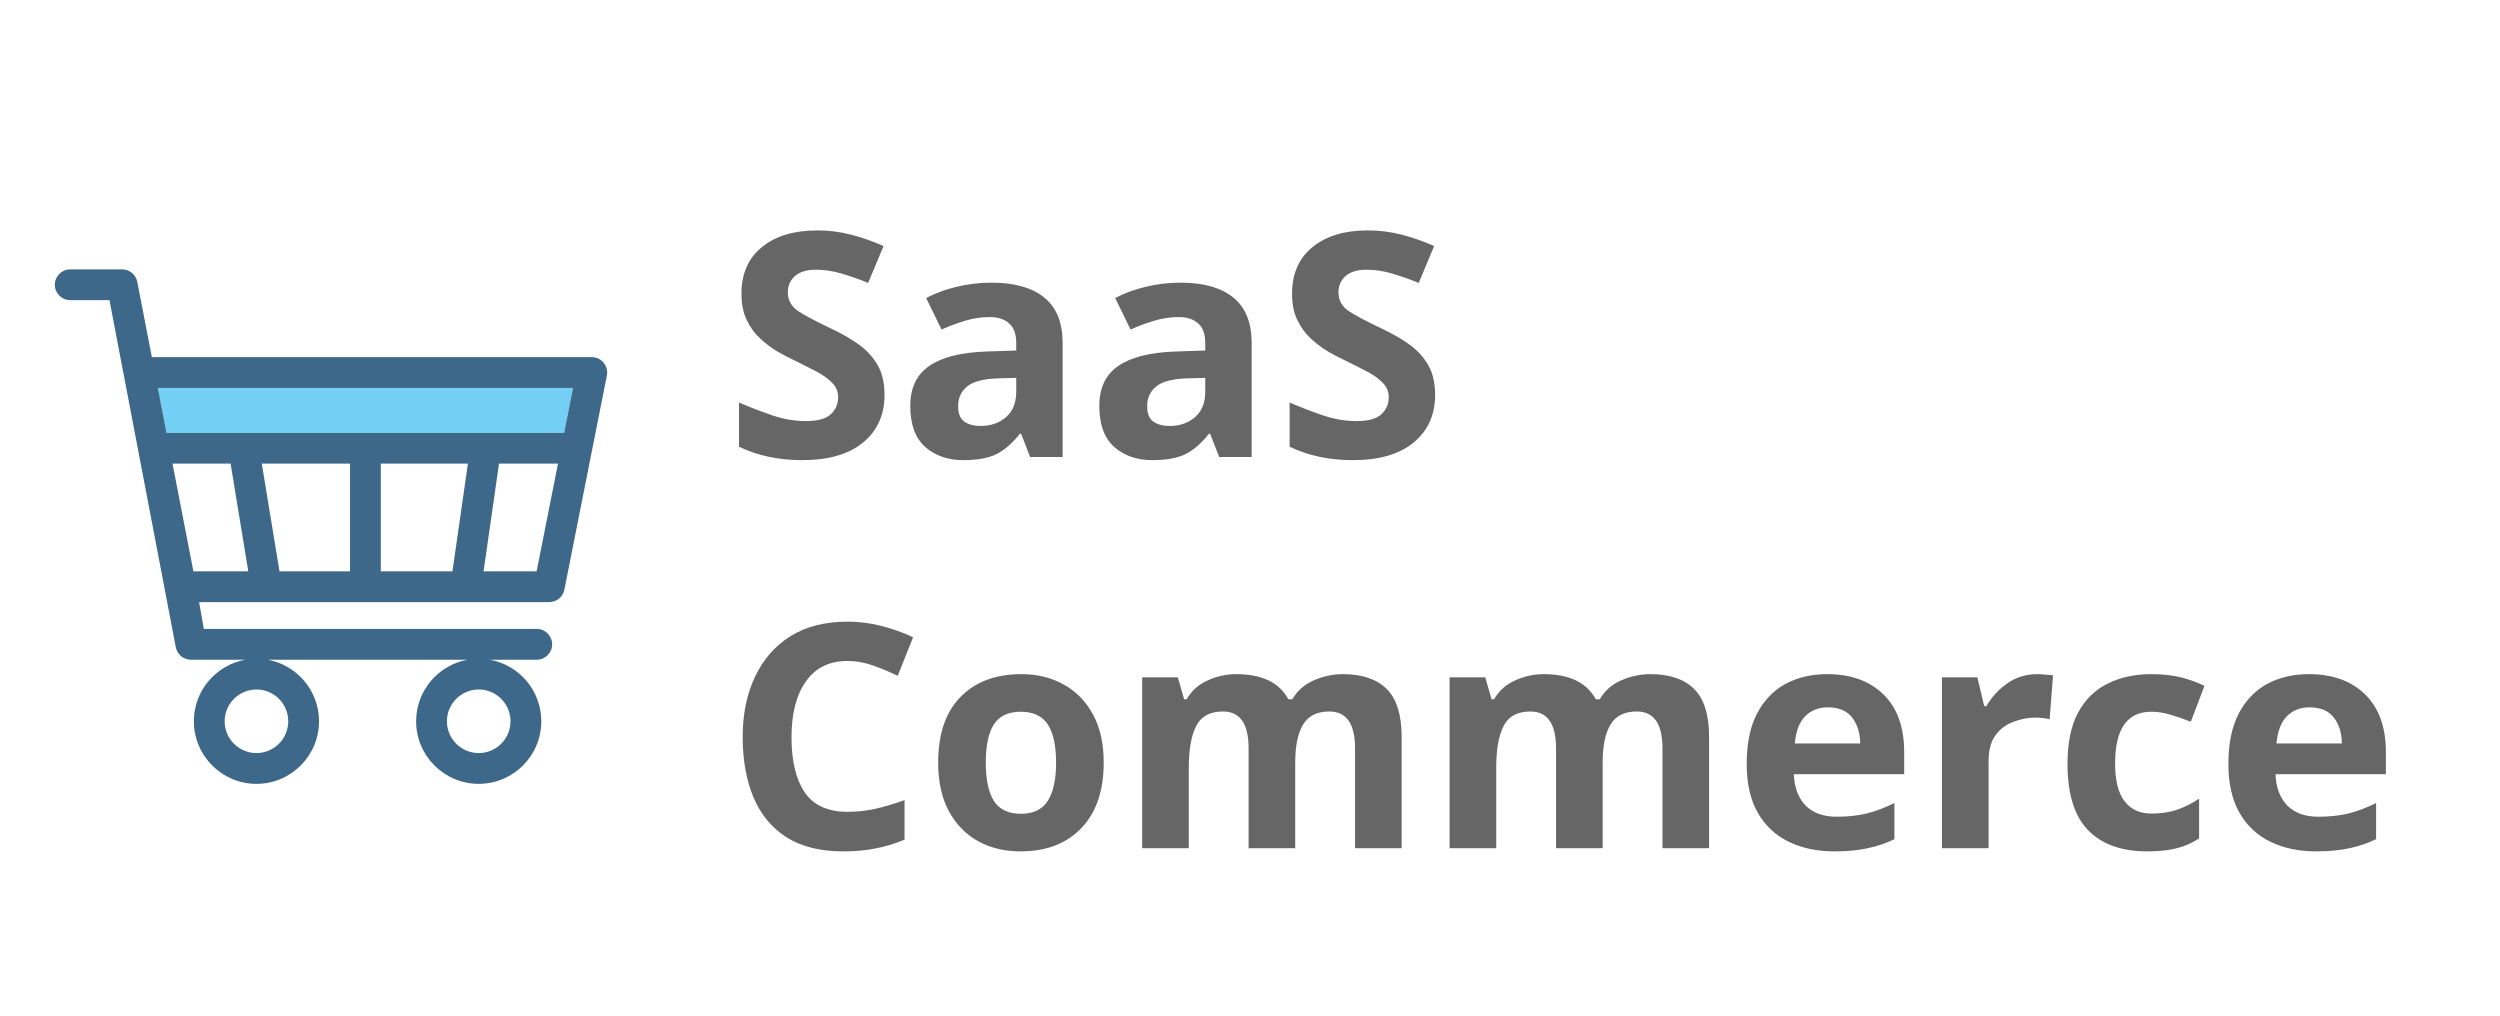
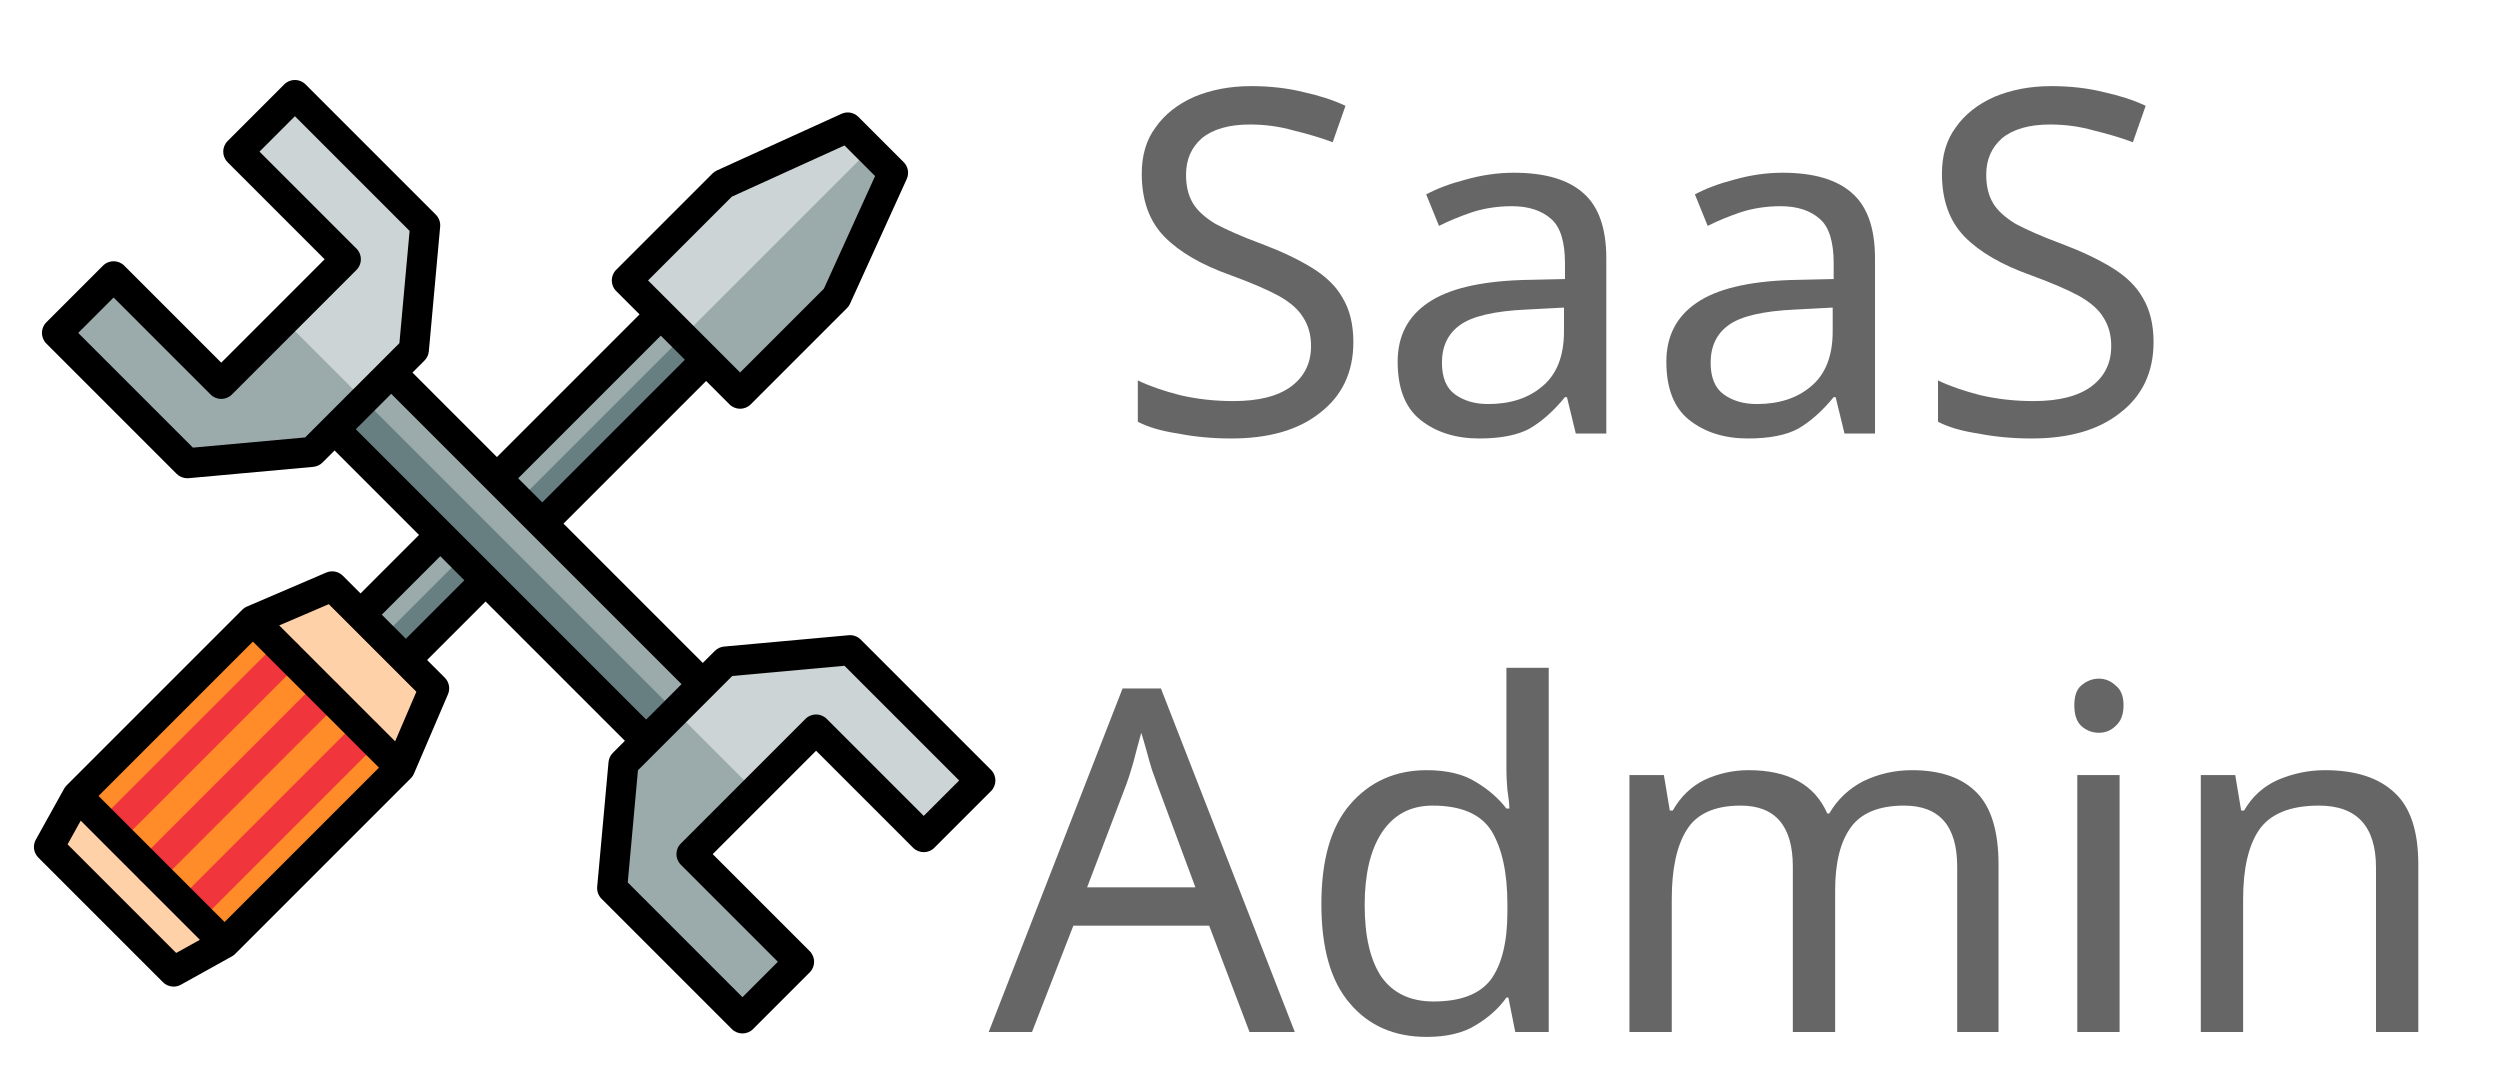
- <svg xmlns="http://www.w3.org/2000/svg" width="160mm" height="65mm" viewBox="0 0 160 65" version="1.1" id="svg8">
-   <defs id="defs2">
-     <rect x="-63.78" y="-13.822" width="10.863" height="53.132" id="rect186" />
-   </defs>
+ <svg xmlns="http://www.w3.org/2000/svg" width="150" height="65" viewBox="0 0 39.687 17.198" version="1.1" id="svg243">
+   <defs id="defs237" />
  <g id="layer1">
-     <text xml:space="preserve" id="text184" style="font-style:normal;font-weight:normal;font-size:10.583px;line-height:1.25;font-family:sans-serif;white-space:pre;shape-inside:url(#rect186);fill:#000000;fill-opacity:1;stroke:none;" />
-     <text xml:space="preserve" style="font-style:normal;font-variant:normal;font-weight:bold;font-stretch:normal;font-size:20.033px;line-height:1.25;font-family:Futura;-inkscape-font-specification:'Futura, Bold';font-variant-ligatures:normal;font-variant-caps:normal;font-variant-numeric:normal;font-variant-east-asian:normal;text-align:start;text-anchor:start;fill:#666666;fill-opacity:1;stroke:none;stroke-width:0.501" x="46.374" y="29.246" id="text1676">
-       <tspan id="tspan1674" x="46.374" y="29.246" style="font-style:normal;font-variant:normal;font-weight:bold;font-stretch:normal;font-size:20.033px;font-family:Futura;-inkscape-font-specification:'Futura, Bold';font-variant-ligatures:normal;font-variant-caps:normal;font-variant-numeric:normal;font-variant-east-asian:normal;text-align:start;text-anchor:start;fill:#666666;stroke-width:0.501">SaaS</tspan>
-       <tspan x="46.374" y="54.287" style="font-style:normal;font-variant:normal;font-weight:bold;font-stretch:normal;font-size:20.033px;font-family:Futura;-inkscape-font-specification:'Futura, Bold';font-variant-ligatures:normal;font-variant-caps:normal;font-variant-numeric:normal;font-variant-east-asian:normal;text-align:start;text-anchor:start;fill:#666666;stroke-width:0.501" id="tspan1678">Commerce</tspan>
+     <text xml:space="preserve" style="font-style:normal;font-variant:normal;font-weight:normal;font-stretch:normal;font-size:7.602px;line-height:1.25;font-family:Futura;-inkscape-font-specification:'Futura, Normal';font-variant-ligatures:normal;font-variant-caps:normal;font-variant-numeric:normal;font-variant-east-asian:normal;fill:#666666;fill-opacity:1;stroke:none;stroke-width:0.19" x="15.697" y="6.882" id="text12">
+       <tspan id="tspan803" x="15.697" y="6.882"> SaaS</tspan>
+       <tspan id="tspan805" x="15.697" y="16.385">Admin</tspan>
+       <tspan id="tspan807" x="15.697" y="25.888" />
    </text>
-     <g id="g2350" transform="matrix(0.08208961,0,0,0.08208961,3.508225,16.02853)">
-       <g id="g2286">
-         <g id="g2284">
-           <polygon style="fill:none" points="150.845,250.17 137.05,166.207 91.76,166.207 108.035,250.17 " id="polygon2268" />
-           <path style="fill:none" d="m 132.414,367.077 c 0,13.669 11.121,24.789 24.791,24.789 13.668,0 24.787,-11.12 24.787,-24.789 0,-13.669 -11.119,-24.789 -24.787,-24.789 -13.67,10e-4 -24.791,11.12 -24.791,24.789 z" id="path2270" />
-           <path style="fill:none" d="m 305.695,367.077 c 0,13.669 11.123,24.789 24.793,24.789 13.668,0 24.789,-11.12 24.789,-24.789 0,-13.669 -11.121,-24.789 -24.789,-24.789 -13.67,10e-4 -24.793,11.12 -24.793,24.789 z" id="path2272" />
-           <polygon style="fill:none" points="230.158,166.207 161.371,166.207 175.165,250.17 230.158,250.17 " id="polygon2274" />
-           <polygon style="fill:none" points="392.298,166.207 346.314,166.207 334.261,250.17 375.64,250.17 " id="polygon2276" />
-           <polygon style="fill:none" points="322.068,166.207 254.158,166.207 254.158,250.17 310.015,250.17 " id="polygon2278" />
-           <polygon style="fill:#73d0f4" points="404.009,107.188 80.32,107.188 87.109,142.208 397.06,142.208 " id="polygon2280" />
-           <path style="fill:#3d6889" d="m 427.898,87.573 c -2.279,-2.776 -5.682,-4.386 -9.273,-4.386 H 75.668 L 64.289,24.474 C 63.195,18.832 58.254,14.757 52.508,14.757 H 12 c -6.629,0 -12,5.373 -12,12 0,6.627 5.371,12 12,12 h 30.609 l 51.674,270.404 c 1.01,5.738 5.994,9.922 11.818,9.922 h 42.388 c -22.757,4.122 -40.076,24.067 -40.076,47.995 0,26.902 21.887,48.79 48.79,48.79 26.902,0 48.787,-21.887 48.787,-48.79 0,-23.927 -17.316,-43.872 -40.074,-47.995 h 155.855 c -22.758,4.122 -40.078,24.067 -40.078,47.995 0,26.902 21.889,48.79 48.793,48.79 26.902,0 48.789,-21.887 48.789,-48.79 0,-23.927 -17.318,-43.872 -40.074,-47.995 h 36.541 c 6.627,0 12,-5.373 12,-12 0,-6.628 -5.373,-12 -12,-12 H 116.176 L 112.5,274.17 h 272.992 c 5.729,0 10.656,-4.047 11.772,-9.665 L 430.395,97.523 c 0.698,-3.523 -0.218,-7.174 -2.497,-9.95 z m -72.621,279.504 c 0,13.669 -11.121,24.789 -24.789,24.789 -13.67,0 -24.793,-11.12 -24.793,-24.789 0,-13.669 11.123,-24.789 24.793,-24.789 13.668,10e-4 24.789,11.12 24.789,24.789 z m -173.285,0 c 0,13.669 -11.119,24.789 -24.787,24.789 -13.67,0 -24.791,-11.12 -24.791,-24.789 0,-13.669 11.121,-24.789 24.791,-24.789 13.667,10e-4 24.787,11.12 24.787,24.789 z M 108.035,250.17 91.76,166.207 h 45.29 l 13.795,83.963 z m 122.123,0 h -54.992 l -13.795,-83.963 h 68.787 z m 79.857,0 h -55.857 v -83.963 h 67.91 z m 65.625,0 h -41.379 l 12.053,-83.963 h 45.984 z M 397.06,142.208 H 87.109 l -6.789,-35.02 h 323.689 z" id="path2282" />
-         </g>
+     <g id="g1532" transform="matrix(0.02981218,0,0,0.02981218,0.5381844,1.205805)">
+       <polygon style="fill:#cdd4d5" points="366.997,57.596 433.366,27.428 457.5,51.563 427.332,117.931 376.047,169.216 315.712,108.881 " id="polygon1414" />
+       <g id="g1420">
+         <rect x="248.868" y="105.928" transform="matrix(-0.7071,-0.7071,0.7071,-0.7071,299.1308,561.8752)" style="fill:#9baaab" width="34.131" height="226.115" id="rect1416" />
+         <polygon style="fill:#9baaab" points="457.5,51.563 445.104,39.166 345.55,138.72 376.047,169.216 427.332,117.931 " id="polygon1418" />
      </g>
-       <g id="g2288">
+       <rect x="263.03" y="111.805" transform="matrix(0.7071,0.7071,-0.7071,0.7071,238.6089,-126.3273)" style="fill:#687f82" width="17.53" height="226.115" id="rect1422" />
+       <rect x="53.597" y="309.734" transform="matrix(-0.7071,-0.7071,0.7071,-0.7071,-79.5995,718.7527)" style="fill:#ff8c29" width="110.924" height="132.256" id="rect1424" />
+       <g id="g1430">
+         <polygon style="fill:#ffd1a9" points="74.37,476.928 8,410.559 23.084,383.408 101.52,461.844 " id="polygon1426" />
+         <polygon style="fill:#ffd1a9" points="158.84,271.787 213.141,326.089 195.041,368.324 116.605,289.888 " id="polygon1428" />
+       </g>
+       <g id="g1438">
+         <path style="fill:#f0353d" d="m 62.303,430.625 c -2.047,0 -4.095,-0.782 -5.656,-2.343 -3.124,-3.124 -3.124,-8.189 0,-11.313 l 93.52,-93.52 c 3.124,-3.124 8.189,-3.124 11.312,0 3.124,3.124 3.124,8.189 0,11.312 l -93.52,93.52 c -1.562,1.563 -3.61,2.344 -5.656,2.344 z" id="path1432" />
+         <path style="fill:#f0353d" d="m 86.436,448.726 c -2.048,0 -4.095,-0.782 -5.656,-2.343 -3.124,-3.124 -3.124,-8.189 0,-11.313 l 90.503,-90.503 c 3.124,-3.124 8.189,-3.124 11.312,0 3.124,3.124 3.124,8.189 0,11.313 l -90.503,90.503 c -1.561,1.562 -3.608,2.343 -5.656,2.343 z" id="path1434" />
+         <path style="fill:#f0353d" d="m 44.203,406.491 c -2.047,0 -4.095,-0.781 -5.656,-2.343 -3.124,-3.124 -3.124,-8.189 0,-11.312 l 90.502,-90.503 c 3.124,-3.124 8.189,-3.124 11.313,0 3.124,3.124 3.124,8.189 0,11.312 l -90.503,90.503 c -1.562,1.561 -3.61,2.343 -5.656,2.343 z" id="path1436" />
+       </g>
+       <polygon style="fill:#9baaab" points="335.062,363.096 365.23,332.928 273.218,240.917 181.206,148.905 151.039,179.073 243.05,271.084 " id="polygon1440" />
+       <polygon style="fill:#687f82" points="335.062,363.096 350.661,347.497 166.638,163.474 151.039,179.073 243.05,271.084 " id="polygon1442" />
+       <g id="g1448">
+         <polygon style="fill:#cdd4d5" points="175.173,173.039 202.324,145.888 208.357,79.519 138.971,10.133 108.804,40.301 166.123,97.62 132.938,130.804 99.754,163.989 42.435,106.67 12.267,136.838 81.653,206.224 148.021,200.19 " id="polygon1444" />
+         <polygon style="fill:#cdd4d5" points="341.096,338.962 368.247,311.811 434.616,305.777 504.002,375.163 473.834,405.331 416.514,348.012 383.331,381.197 350.146,414.381 407.464,471.699 377.297,501.868 307.911,432.482 313.945,366.113 " id="polygon1446" />
+       </g>
+       <g id="g1454">
+         <polygon style="fill:#9baaab" points="133.454,130.289 132.938,130.804 99.754,163.989 42.435,106.67 12.267,136.838 81.653,206.224 148.021,200.19 175.173,173.039 175.689,172.524 " id="polygon1450" />
+         <polygon style="fill:#9baaab" points="350.146,414.381 383.331,381.197 383.846,380.681 341.611,338.446 341.096,338.962 313.945,366.113 307.911,432.482 377.297,501.868 407.464,471.699 " id="polygon1452" />
+       </g>
+       <path d="m 509.658,369.507 -69.386,-69.386 c -1.679,-1.679 -4.017,-2.525 -6.38,-2.31 l -66.37,6.034 c -1.863,0.17 -3.608,0.987 -4.932,2.31 l -6.411,6.41 -74.185,-74.185 75.952,-75.952 12.444,12.445 c 1.561,1.561 3.609,2.343 5.656,2.343 2.047,0 4.095,-0.781 5.656,-2.343 l 51.285,-51.285 c 0.678,-0.678 1.229,-1.473 1.625,-2.346 l 30.167,-66.37 c 1.38,-3.036 0.733,-6.609 -1.625,-8.967 L 439.02,21.771 c -2.358,-2.358 -5.93,-3.007 -8.967,-1.625 l -66.37,30.169 c -0.874,0.397 -1.668,0.947 -2.347,1.625 l -51.281,51.286 c -3.124,3.124 -3.124,8.189 0,11.312 l 12.445,12.444 -75.952,75.952 -44.978,-44.978 6.41,-6.41 c 1.324,-1.324 2.141,-3.069 2.31,-4.932 l 6.034,-66.37 c 0.215,-2.365 -0.631,-4.703 -2.31,-6.38 L 144.628,4.477 c -3.124,-3.124 -8.189,-3.124 -11.313,0 l -30.166,30.167 c -3.124,3.124 -3.124,8.189 0,11.312 l 51.662,51.662 -55.056,55.056 -51.662,-51.661 c -3.124,-3.124 -8.189,-3.124 -11.312,0 l -30.17,30.169 c -3.124,3.124 -3.124,8.189 0,11.312 l 69.386,69.386 c 1.507,1.507 3.544,2.343 5.656,2.343 0.241,0 0.483,-0.011 0.725,-0.033 l 66.37,-6.034 c 1.863,-0.17 3.608,-0.987 4.932,-2.31 l 6.41,-6.41 44.978,44.978 -31.144,31.144 -9.428,-9.428 c -2.312,-2.311 -5.8,-2.984 -8.808,-1.696 l -42.089,18.038 c -0.005,0.002 -0.011,0.004 -0.016,0.006 l -0.13,0.055 c -0.062,0.027 -0.119,0.061 -0.18,0.089 -0.164,0.075 -0.326,0.151 -0.486,0.238 -0.1,0.054 -0.195,0.114 -0.291,0.172 -0.125,0.075 -0.25,0.149 -0.372,0.231 -0.127,0.085 -0.246,0.177 -0.367,0.27 -0.085,0.065 -0.172,0.127 -0.255,0.196 -0.145,0.121 -0.283,0.249 -0.418,0.378 -0.045,0.043 -0.093,0.079 -0.137,0.124 l -0.091,0.091 c -0.009,0.009 -0.017,0.017 -0.026,0.026 l -93.268,93.268 c -0.002,0.001 -0.003,0.003 -0.005,0.005 l -0.129,0.129 c -0.049,0.049 -0.091,0.103 -0.139,0.154 -0.118,0.125 -0.237,0.251 -0.348,0.384 -0.083,0.099 -0.159,0.204 -0.237,0.306 -0.078,0.103 -0.157,0.205 -0.229,0.313 -0.098,0.144 -0.186,0.291 -0.274,0.439 -0.035,0.06 -0.076,0.115 -0.11,0.176 l -0.09,0.161 c -0.001,0.002 -0.002,0.003 -0.003,0.005 L 1.007,406.674 c -1.734,3.122 -1.189,7.016 1.336,9.541 l 66.37,66.369 c 1.539,1.539 3.587,2.343 5.659,2.343 1.327,0 2.663,-0.33 3.882,-1.007 l 27.15,-15.084 c 0.066,-0.036 0.125,-0.08 0.19,-0.118 0.142,-0.084 0.285,-0.17 0.422,-0.263 0.111,-0.076 0.215,-0.157 0.321,-0.237 0.1,-0.076 0.202,-0.15 0.299,-0.231 0.134,-0.111 0.26,-0.229 0.385,-0.348 0.05,-0.048 0.105,-0.09 0.154,-0.139 l 0.131,-0.131 c 0.001,-0.001 0.002,-0.002 0.003,-0.003 l 93.385,-93.385 c 0.103,-0.103 0.194,-0.213 0.29,-0.321 0.065,-0.073 0.133,-0.142 0.196,-0.217 0.02,-0.023 0.044,-0.046 0.063,-0.07 0.199,-0.244 0.377,-0.5 0.543,-0.76 0.035,-0.057 0.067,-0.115 0.101,-0.172 0.174,-0.289 0.329,-0.585 0.463,-0.888 0.012,-0.027 0.028,-0.049 0.039,-0.076 l 0.051,-0.121 c 0.004,-0.01 0.009,-0.02 0.013,-0.03 l 18.036,-42.084 c 1.288,-3.007 0.616,-6.494 -1.696,-8.808 l -9.428,-9.428 31.144,-31.144 74.185,74.185 -6.41,6.41 c -1.324,1.324 -2.141,3.069 -2.31,4.932 l -6.034,66.37 c -0.215,2.365 0.631,4.703 2.31,6.38 l 69.386,69.386 c 1.561,1.561 3.609,2.343 5.656,2.343 2.047,0 4.095,-0.781 5.656,-2.343 l 30.167,-30.167 c 3.124,-3.124 3.124,-8.189 0,-11.312 l -51.663,-51.662 55.056,-55.056 51.663,51.662 c 3.124,3.124 8.189,3.124 11.312,0 l 30.167,-30.167 c 3.132,-3.128 3.132,-8.193 0.008,-11.316 z m -183.647,-26.774 -79.84,-79.841 v 0 0 l -24.135,-24.135 -50.635,-50.634 18.855,-18.855 50.634,50.635 24.134,24.134 h 10e-4 l 79.841,79.841 z m -140.775,-55.862 31.144,-31.144 12.821,12.822 -31.144,31.144 z m 161.397,-135.755 -75.952,75.952 -12.821,-12.821 75.952,-75.952 z m 24.995,-86.837 60.002,-27.274 16.294,16.294 -27.274,60.002 -44.603,44.603 -12.444,-12.444 -24.134,-24.134 -12.444,-12.444 z m -227.215,128.207 -59.754,5.432 -61.08,-61.08 18.855,-18.855 51.662,51.662 c 3.124,3.124 8.189,3.124 11.312,0 l 66.37,-66.37 c 3.124,-3.124 3.124,-8.189 0,-11.312 l -51.662,-51.662 18.855,-18.855 61.08,61.08 -5.432,59.754 -10.02,10.02 -30.169,30.169 z m 5.738,142.262 c 0.005,0.005 0.01,0.012 0.015,0.016 0.005,0.005 0.011,0.01 0.016,0.014 l 21.101,21.101 12.444,12.444 -82.208,82.207 -33.561,-33.561 -33.561,-33.561 82.208,-82.207 12.444,12.444 z M 75.76,467.004 17.924,409.168 24.927,396.562 56.646,428.281 88.365,460 Z m 116.583,-112.691 -9.745,-9.745 -21.064,-21.063 c -0.017,-0.018 -0.033,-0.038 -0.05,-0.055 -0.018,-0.017 -0.037,-0.033 -0.055,-0.05 l -21.066,-21.066 -9.747,-9.747 26.397,-11.313 11.255,11.254 24.132,24.132 11.254,11.255 z m 281.491,39.706 -51.663,-51.662 c -3.124,-3.124 -8.189,-3.124 -11.312,0 l -66.37,66.37 c -3.124,3.124 -3.124,8.189 0,11.312 l 51.663,51.663 -18.855,18.855 -61.08,-61.08 5.432,-59.754 10.02,-10.02 30.169,-30.169 c 0.002,-0.002 0.003,-0.003 0.005,-0.005 l 10.014,-10.013 59.754,-5.432 61.08,61.08 z" id="path1456" />
+       <g id="g1458">
</g>
-       <g id="g2290">
+       <g id="g1460">
</g>
-       <g id="g2292">
+       <g id="g1462">
</g>
-       <g id="g2294">
+       <g id="g1464">
</g>
-       <g id="g2296">
+       <g id="g1466">
</g>
-       <g id="g2298">
+       <g id="g1468">
</g>
-       <g id="g2300">
+       <g id="g1470">
</g>
-       <g id="g2302">
+       <g id="g1472">
</g>
-       <g id="g2304">
+       <g id="g1474">
</g>
-       <g id="g2306">
+       <g id="g1476">
</g>
-       <g id="g2308">
+       <g id="g1478">
</g>
-       <g id="g2310">
+       <g id="g1480">
</g>
-       <g id="g2312">
+       <g id="g1482">
</g>
-       <g id="g2314">
+       <g id="g1484">
</g>
-       <g id="g2316">
+       <g id="g1486">
</g>
    </g>
  </g>
</svg>
